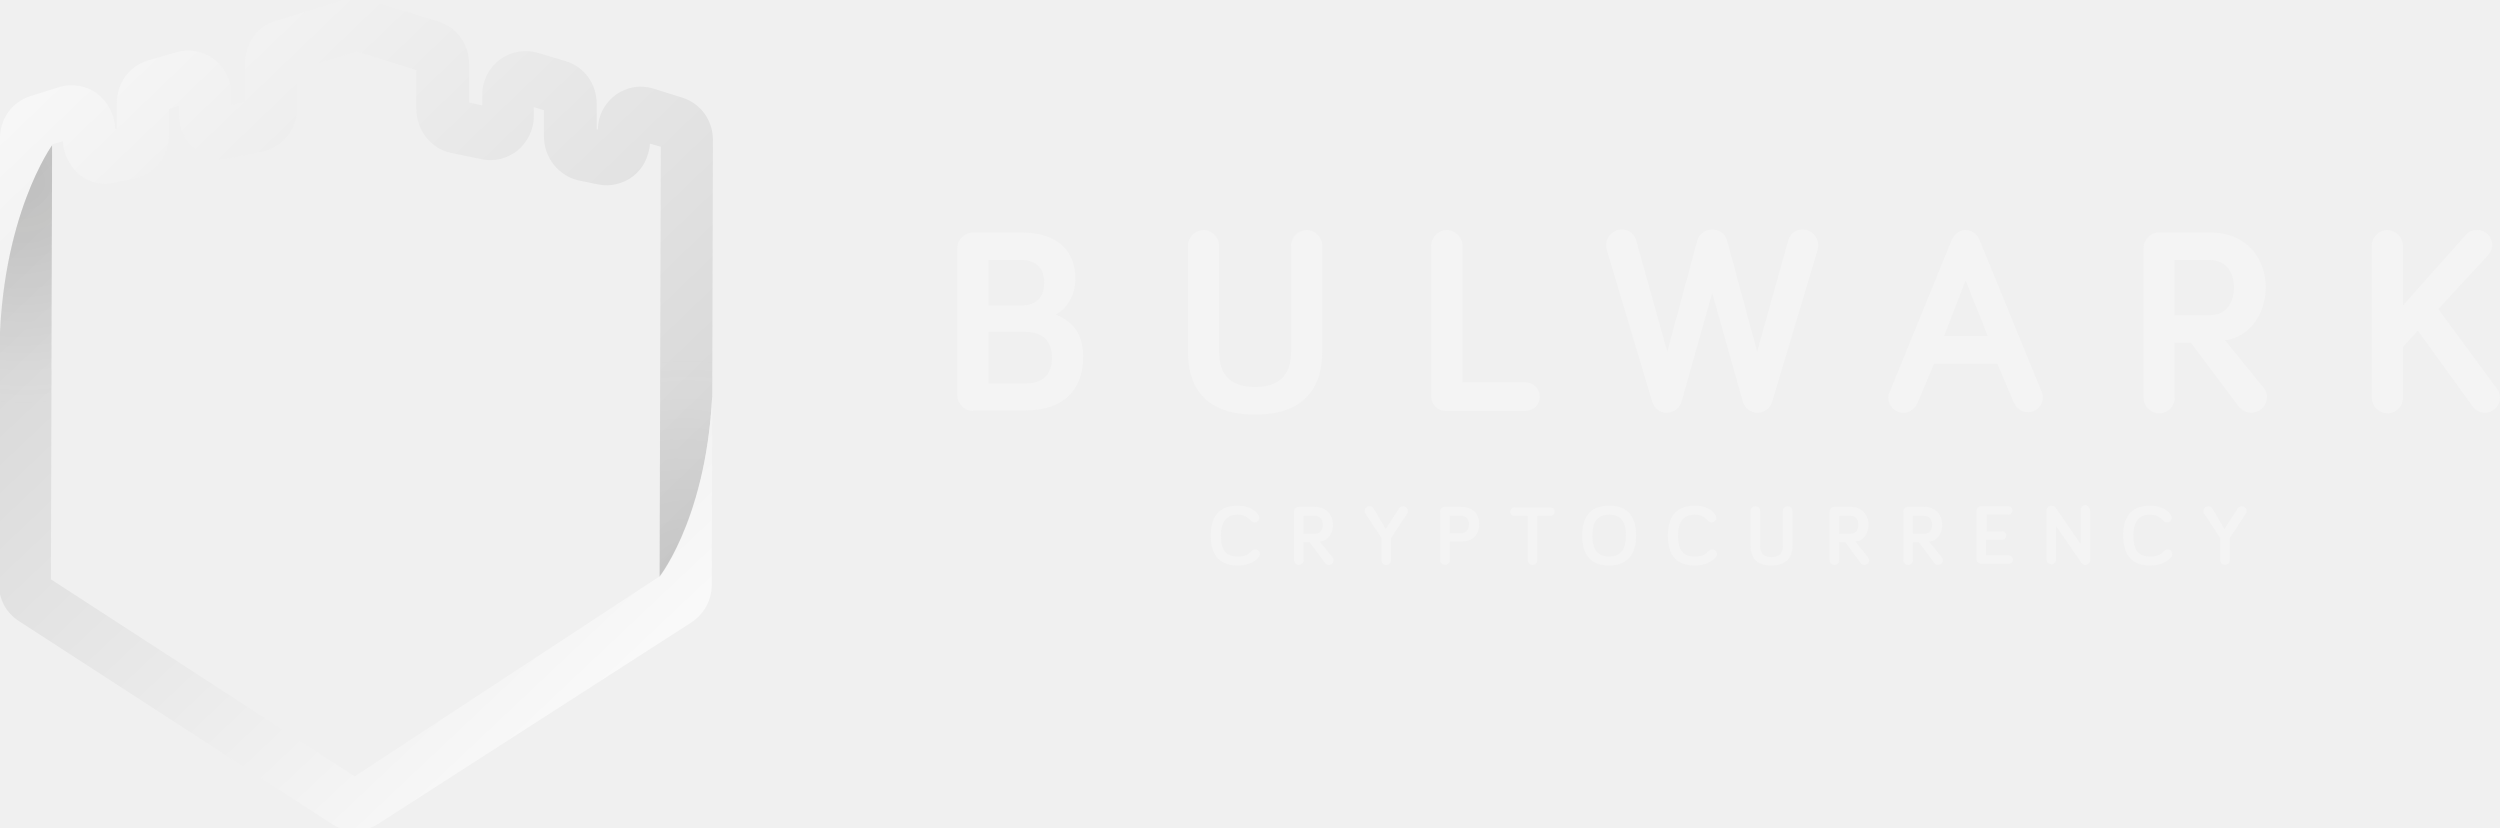
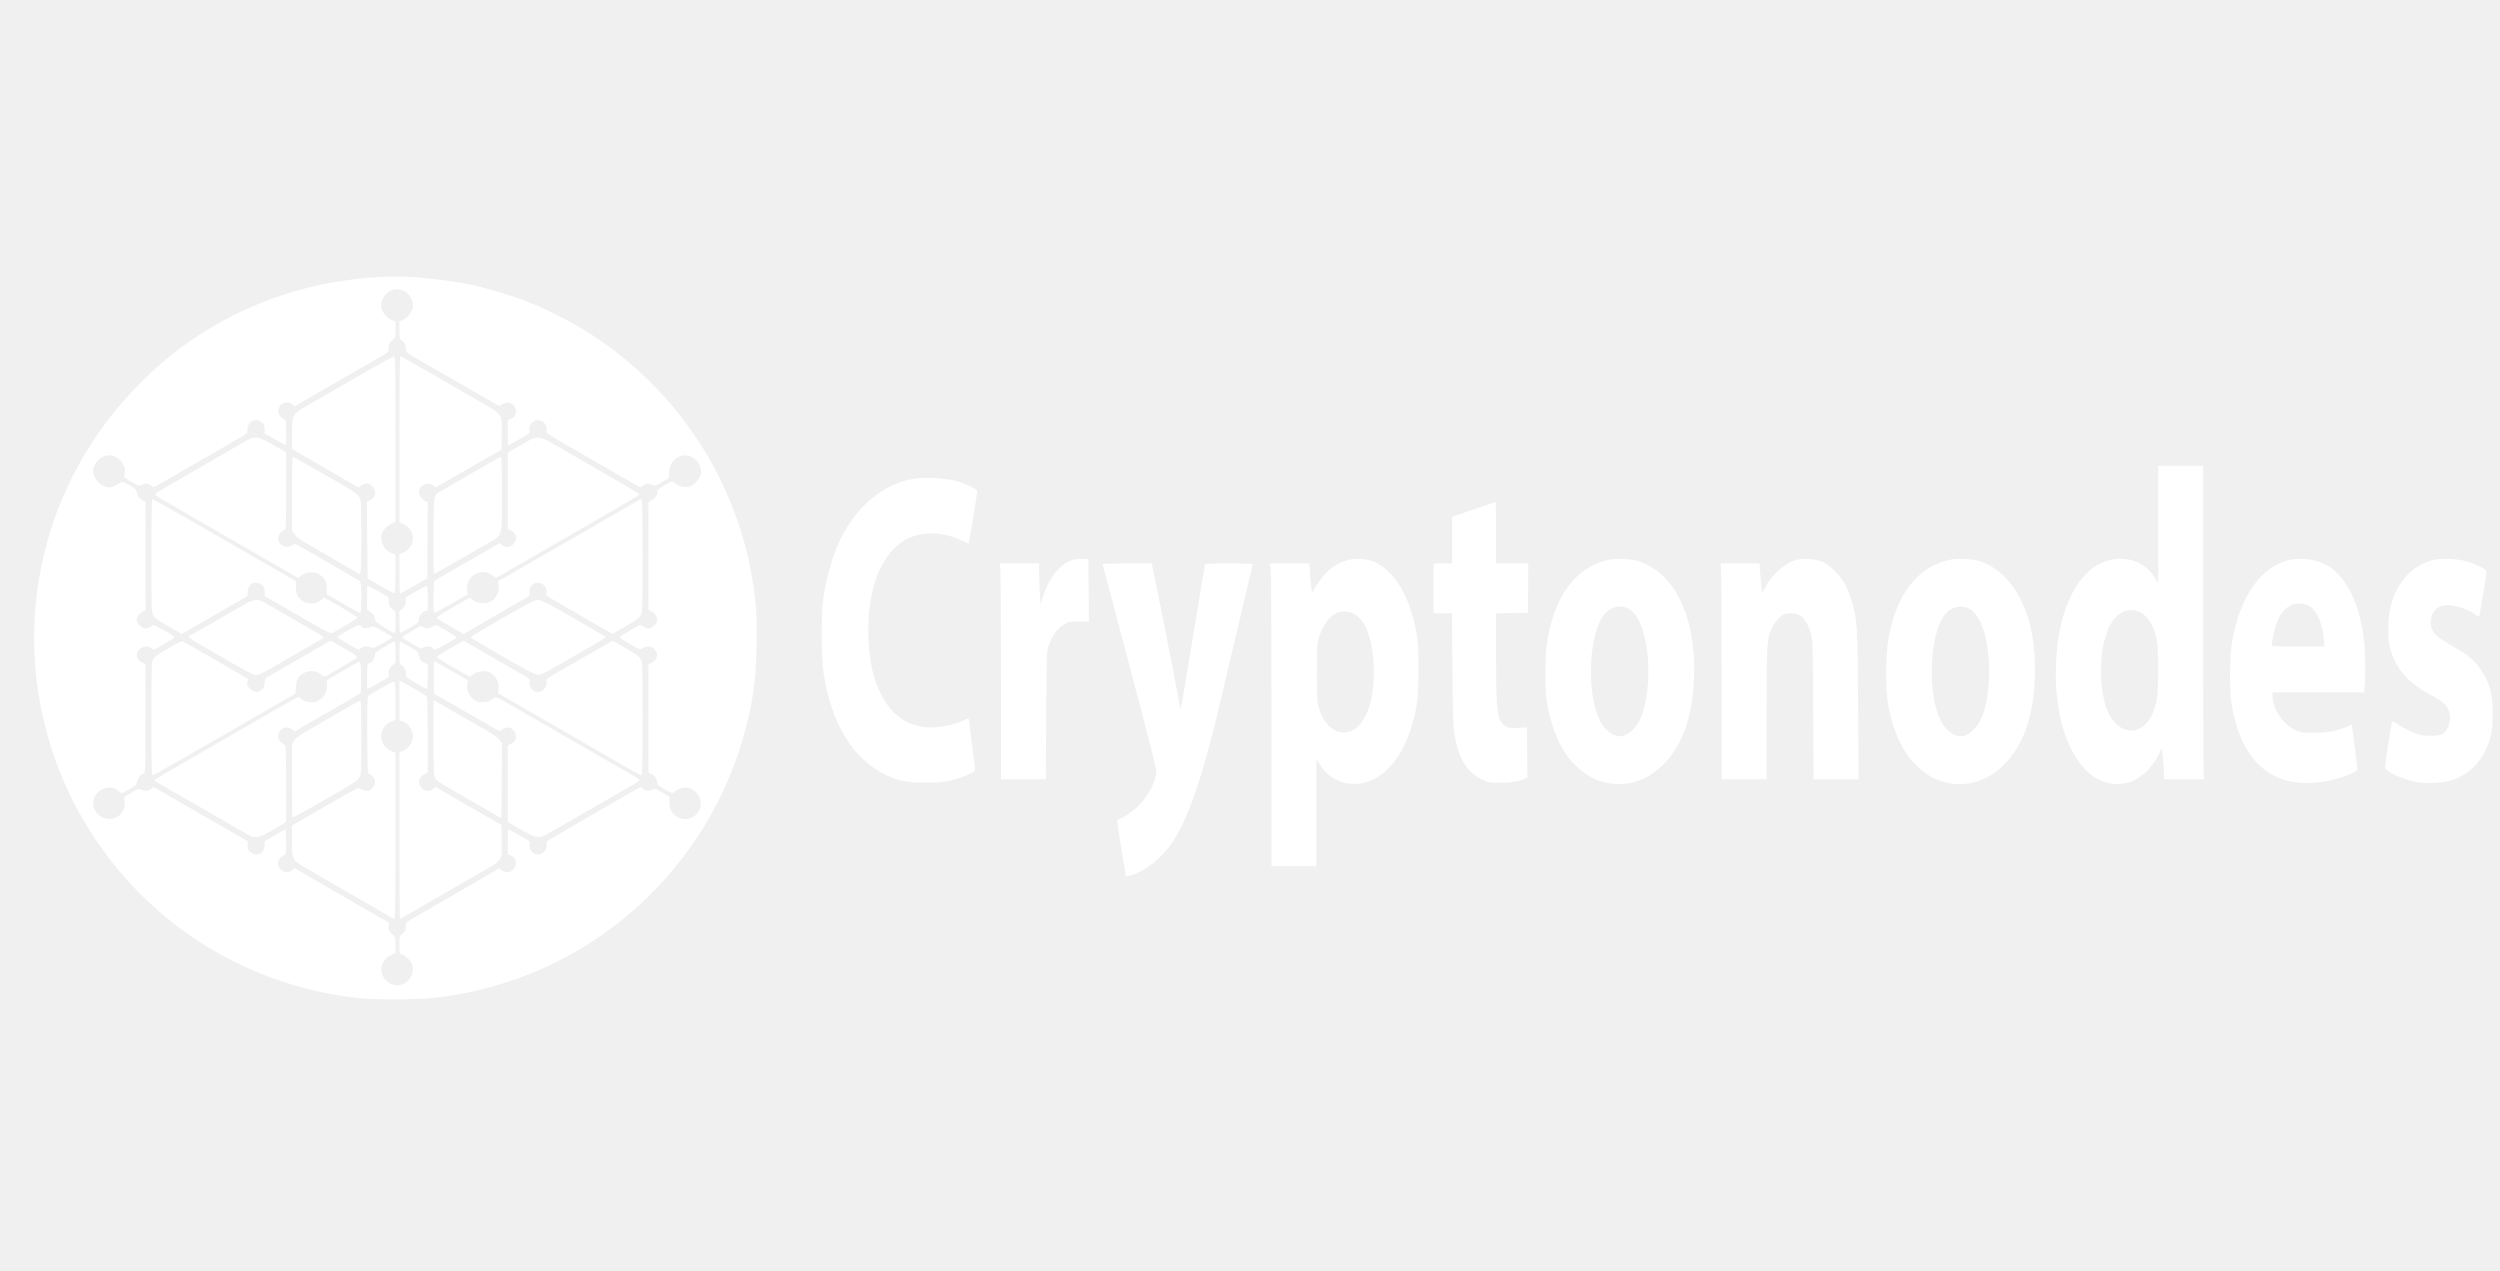
- <svg xmlns="http://www.w3.org/2000/svg" xmlns:xlink="http://www.w3.org/1999/xlink" viewBox="0 0 417.3 138.2" enable-background="new 0 0 417.3 138.2">
-   <style type="text/css">.st0{fill:#F4F4F4;} .st1{clip-path:url(#SVGID_2_);} .st2{fill:url(#SVGID_3_);} .st3{fill:url(#SVGID_4_);} .st4{filter:url(#Adobe_OpacityMaskFilter);} .st5{fill:url(#SVGID_6_);} .st6{opacity:0.19;mask:url(#SVGID_5_);fill:url(#SVGID_7_);} .st7{filter:url(#Adobe_OpacityMaskFilter_1_);} .st8{fill:url(#SVGID_9_);} .st9{opacity:0.19;mask:url(#SVGID_8_);fill:url(#SVGID_10_);}</style>
-   <g id="Layer_1_1_">
-     <path class="st0" d="M162.4 68.6c-1.4 0-2.6-1.2-2.6-2.6v-24.6c0-1.4 1.2-2.6 2.6-2.6h8c6.7 0 9.1 3.6 9.1 7.7 0 2.9-1.5 5.1-3.3 6 3.3 1.3 4.6 3.7 4.6 7.1 0 5.4-3.2 8.9-9.6 8.9h-8.8zm2.6-17.6h5.4c2.8 0 3.9-1.6 3.9-3.8 0-2.3-1.2-3.8-3.9-3.8h-5.4v7.6zm0 13h6.2c3.1 0 4.4-1.7 4.4-4.3 0-2.7-1.5-4.3-4.4-4.3h-6.2v8.6zm33.3-5.2v-17.8c0-1.4 1.2-2.6 2.6-2.6 1.4 0 2.6 1.2 2.6 2.6v17.8c0 2.7 1 5.8 6 5.8s6-3.1 6-5.8v-17.8c0-1.4 1.2-2.6 2.6-2.6 1.4 0 2.6 1.2 2.6 2.6v17.8c0 5-2.2 10.4-11.2 10.4s-11.2-5.3-11.2-10.4zm56.2 5c1.5 0 2.5 1.1 2.5 2.4 0 1.4-1 2.4-2.5 2.4h-13.1c-1.5 0-2.5-1.1-2.5-2.5v-25.1c0-1.4 1.2-2.6 2.6-2.6 1.4 0 2.6 1.2 2.6 2.6v22.8h10.4zm31.3-14.9l-5.1 18.1c-.3 1.1-1.3 1.9-2.5 1.9s-2.1-.8-2.4-1.8l-7.6-25.4c-.1-.3-.1-.5-.1-.8 0-1.4 1.2-2.6 2.6-2.6s2.2 1 2.4 1.8l5.2 18.6 5-18.5c.3-1.2 1.4-1.9 2.5-1.9s2.2.7 2.5 1.9l5 18.5 5.2-18.6c.2-.8 1-1.8 2.4-1.8s2.6 1.2 2.6 2.6c0 .3 0 .5-.1.8l-7.6 25.4c-.3 1-1.3 1.8-2.4 1.8-1.2 0-2.2-.8-2.5-1.9l-5.1-18.1zm37 11.9l-2.7 6.4c-.4.9-1.2 1.7-2.4 1.7-1.4 0-2.5-1.2-2.5-2.5 0-.3 0-.6.2-.9l10.4-25.5c.3-.6 1-1.6 2.3-1.6s2.1 1 2.3 1.6l10.4 25.4c.1.3.2.7.2.9 0 1.4-1.2 2.5-2.5 2.5-1.2 0-2-.8-2.4-1.7l-2.7-6.4h-10.6zm5.3-14l-3.6 9.3h7.3l-3.7-9.3zm34.9 10.4v9.2c0 1.4-1.1 2.6-2.6 2.6-1.4 0-2.6-1.2-2.6-2.6v-25c0-1.4 1.2-2.6 2.6-2.6h8.5c6 0 9.3 4.2 9.3 9.2 0 4.2-2.6 8.3-6.8 8.8l6.5 8c.4.5.5 1.1.5 1.5 0 1.4-1.2 2.6-2.6 2.6-.8 0-1.5-.4-2-.9l-8.1-10.8h-2.7zm0-13.8v9.2h6c2.7 0 3.9-2.3 3.9-4.6 0-2.4-1.2-4.6-4.1-4.6h-5.8zm38 7.7l10.6-11.9c.5-.6 1.2-.8 1.9-.8 1.4 0 2.5 1.1 2.5 2.5 0 .7-.3 1.2-.7 1.7l-8.3 9 9.8 13.3c.3.4.5.9.5 1.5 0 1.4-1.2 2.5-2.5 2.5-1.1 0-1.7-.6-2.1-1.1l-9.1-12.6-2.5 2.7v8.5c0 1.4-1.1 2.6-2.6 2.6-1.4 0-2.6-1.2-2.6-2.6v-25.4c0-1.4 1.2-2.6 2.6-2.6 1.4 0 2.6 1.2 2.6 2.6v10.1zm-238.6 17.5c-1.4 0-2.6-1.2-2.6-2.6v-24.6c0-1.4 1.2-2.6 2.6-2.6h8c6.7 0 9.1 3.6 9.1 7.7 0 2.9-1.5 5.1-3.3 6 3.3 1.3 4.6 3.7 4.6 7.1 0 5.4-3.2 8.9-9.6 8.9h-8.8zm2.6-17.6h5.4c2.8 0 3.9-1.6 3.9-3.8 0-2.3-1.2-3.8-3.9-3.8h-5.4v7.6zm0 13h6.2c3.1 0 4.4-1.7 4.4-4.3 0-2.7-1.5-4.3-4.4-4.3h-6.2v8.6zm33.3-5.2v-17.8c0-1.4 1.2-2.6 2.6-2.6 1.4 0 2.6 1.2 2.6 2.6v17.8c0 2.7 1 5.8 6 5.8s6-3.1 6-5.8v-17.8c0-1.4 1.2-2.6 2.6-2.6 1.4 0 2.6 1.2 2.6 2.6v17.8c0 5-2.2 10.4-11.2 10.4s-11.2-5.3-11.2-10.4zm56.2 5c1.5 0 2.5 1.1 2.5 2.4 0 1.4-1 2.4-2.5 2.4h-13.1c-1.5 0-2.5-1.1-2.5-2.5v-25.1c0-1.4 1.2-2.6 2.6-2.6 1.4 0 2.6 1.2 2.6 2.6v22.8h10.4zm31.3-14.9l-5.1 18.1c-.3 1.1-1.3 1.9-2.5 1.9s-2.1-.8-2.4-1.8l-7.6-25.4c-.1-.3-.1-.5-.1-.8 0-1.4 1.2-2.6 2.6-2.6 1.4 0 2.2 1 2.4 1.8l5.2 18.6 5-18.5c.3-1.2 1.4-1.9 2.5-1.9s2.2.7 2.5 1.9l5 18.5 5.2-18.6c.2-.8 1-1.8 2.4-1.8s2.6 1.2 2.6 2.6c0 .3 0 .5-.1.8l-7.6 25.4c-.3 1-1.3 1.8-2.4 1.8-1.2 0-2.2-.8-2.5-1.9l-5.1-18.1zm37 11.9l-2.7 6.4c-.4.9-1.2 1.7-2.4 1.7-1.4 0-2.5-1.2-2.5-2.5 0-.3 0-.6.2-.9l10.4-25.5c.3-.6 1-1.6 2.3-1.6s2.1 1 2.3 1.6l10.4 25.4c.1.3.2.7.2.9 0 1.4-1.1 2.5-2.5 2.5-1.2 0-2-.8-2.4-1.7l-2.7-6.4h-10.6zm5.3-14l-3.6 9.3h7.3l-3.7-9.3zm34.9 10.4v9.2c0 1.4-1.2 2.6-2.6 2.6-1.4 0-2.6-1.2-2.6-2.6v-25c0-1.4 1.2-2.6 2.6-2.6h8.5c6 0 9.3 4.2 9.3 9.2 0 4.2-2.6 8.3-6.8 8.8l6.5 8c.4.5.5 1.1.5 1.5 0 1.4-1.2 2.6-2.6 2.6-.8 0-1.5-.4-2-.9l-8.1-10.8h-2.7zm0-13.8v9.2h6c2.7 0 3.9-2.3 3.9-4.6 0-2.4-1.2-4.6-4.1-4.6h-5.8zm38 7.7l10.6-11.9c.5-.6 1.2-.8 1.9-.8 1.4 0 2.5 1.1 2.5 2.5 0 .7-.3 1.2-.7 1.7l-8.3 9 9.8 13.3c.3.4.5.9.5 1.5 0 1.4-1.2 2.5-2.5 2.5-1.1 0-1.7-.6-2.1-1.1l-9.1-12.6-2.5 2.7v8.5c0 1.4-1.2 2.6-2.6 2.6-1.4 0-2.6-1.2-2.6-2.6v-25.4c0-1.4 1.2-2.6 2.6-2.6 1.4 0 2.6 1.2 2.6 2.6v10.1zm-198.9 38.3c0-3.4 1.6-5 4.5-5 1.7 0 2.9.7 3.4 1.5.1.2.2.3.2.5 0 .4-.3.8-.8.8-.2 0-.4-.1-.6-.3-.6-.6-1.2-1-2.2-1-1.9 0-2.8 1.2-2.8 3.5 0 2.5.9 3.5 2.8 3.5 1.1 0 1.6-.2 2.3-.9.2-.2.4-.3.6-.3.4 0 .8.3.8.8 0 .2-.1.3-.1.4-.7.9-2 1.5-3.6 1.5-2.8 0-4.5-1.5-4.5-5zm15.5 1.1v3c0 .5-.4.8-.8.8s-.8-.4-.8-.8v-8.1c0-.5.4-.8.8-.8h2.7c1.9 0 3 1.4 3 3 0 1.4-.8 2.7-2.2 2.8l2.1 2.6c.1.2.2.3.2.5 0 .5-.4.8-.8.8-.2 0-.5-.1-.6-.3l-2.6-3.5h-1zm0-4.4v3h1.9c.9 0 1.3-.7 1.3-1.5s-.4-1.5-1.3-1.5h-1.9zm13.7 2.2l2.2-3.4c.1-.2.4-.4.7-.4.5 0 .8.4.8.8 0 .2 0 .3-.1.4l-2.7 4.1v3.7c0 .5-.4.8-.8.8-.5 0-.8-.4-.8-.8v-3.7l-2.7-4.1c-.1-.1-.1-.3-.1-.4 0-.5.4-.8.8-.8.3 0 .5.1.7.4l2 3.4zm10.7 2.2v3c0 .5-.4.8-.8.8-.5 0-.8-.4-.8-.8v-8.1c0-.5.4-.8.8-.8h2.7c1.7 0 3 .9 3 2.9s-1.3 2.9-3 2.9h-1.9zm0-4.4v2.9h1.8c.9 0 1.4-.5 1.4-1.5 0-.9-.5-1.4-1.4-1.4h-1.8zm14.6 0v7.4c0 .5-.4.8-.8.8s-.8-.4-.8-.8v-7.4h-2.2c-.4 0-.7-.3-.7-.7 0-.4.3-.7.7-.7h6c.4 0 .7.3.7.7 0 .4-.3.7-.7.7h-2.2zm7.5 3.3c0-3.4 1.6-5 4.5-5s4.5 1.6 4.5 5c0 3.3-1.6 5-4.5 5s-4.5-1.6-4.5-5zm1.7 0c0 2.4.9 3.5 2.8 3.5s2.8-1.2 2.8-3.5c0-2.4-.9-3.5-2.8-3.5s-2.8 1.2-2.8 3.5zm12.6 0c0-3.4 1.6-5 4.5-5 1.7 0 2.9.7 3.4 1.5.1.2.2.3.2.5 0 .4-.3.8-.8.8-.2 0-.4-.1-.6-.3-.6-.6-1.2-1-2.2-1-1.9 0-2.8 1.2-2.8 3.5 0 2.5.9 3.5 2.8 3.5 1.1 0 1.6-.2 2.3-.9.2-.2.4-.3.6-.3.4 0 .8.3.8.8 0 .2-.1.3-.1.4-.7.9-2 1.5-3.6 1.5-2.9 0-4.5-1.5-4.5-5zm13.8 1.7v-5.8c0-.5.4-.8.8-.8.5 0 .8.4.8.8v5.8c0 .9.3 1.9 1.9 1.9 1.6 0 1.9-1 1.9-1.9v-5.8c0-.5.4-.8.8-.8.5 0 .8.4.8.8v5.8c0 1.6-.7 3.3-3.6 3.3-2.7 0-3.4-1.7-3.4-3.3zm14.8-.6v3c0 .5-.4.8-.8.8-.5 0-.8-.4-.8-.8v-8.1c0-.5.4-.8.8-.8h2.7c1.9 0 3 1.4 3 3 0 1.4-.8 2.7-2.2 2.8l2.1 2.6c.1.2.2.3.2.5 0 .5-.4.8-.8.8-.2 0-.5-.1-.6-.3l-2.6-3.5h-1zm0-4.4v3h1.9c.9 0 1.3-.7 1.3-1.5s-.4-1.5-1.3-1.5h-1.9zm12.3 4.4v3c0 .5-.4.8-.8.8-.5 0-.8-.4-.8-.8v-8.1c0-.5.4-.8.8-.8h2.7c1.9 0 3 1.4 3 3 0 1.4-.8 2.7-2.2 2.8l2.1 2.6c.1.2.2.3.2.5 0 .5-.4.8-.8.8-.2 0-.5-.1-.6-.3l-2.6-3.5h-1zm0-4.4v3h1.9c.9 0 1.3-.7 1.3-1.5s-.4-1.5-1.3-1.5h-1.9zm12.2 2.6h2.7c.4 0 .7.3.7.7s-.3.7-.7.7h-2.7v2.6h3.8c.4 0 .7.3.7.7 0 .4-.3.7-.7.7h-4.6c-.5 0-.8-.4-.8-.8v-8c0-.5.4-.8.8-.8h4.5c.4 0 .7.3.7.7 0 .4-.3.7-.7.7h-3.6v2.8zm17.4-3.4v8.2c0 .4-.4.8-.8.8-.3 0-.5-.1-.7-.4l-4.2-6.1v5.6c0 .4-.4.8-.8.8s-.8-.4-.8-.8v-8.2c0-.4.4-.8.8-.8.3 0 .5.1.7.3l4.2 6.1v-5.7c0-.4.4-.8.8-.8s.8.6.8 1zm5.5 4.1c0-3.4 1.6-5 4.5-5 1.7 0 2.9.7 3.4 1.5.1.2.2.3.2.5 0 .4-.3.8-.8.8-.2 0-.4-.1-.6-.3-.6-.6-1.2-1-2.2-1-1.9 0-2.8 1.2-2.8 3.5 0 2.5.9 3.5 2.8 3.5 1.1 0 1.6-.2 2.3-.9.2-.2.4-.3.6-.3.4 0 .8.3.8.8 0 .2-.1.3-.1.4-.7.9-2 1.5-3.6 1.5-2.8 0-4.5-1.5-4.5-5zm16.9-1.1l2.2-3.4c.1-.2.4-.4.7-.4.5 0 .8.4.8.8 0 .2 0 .3-.1.4l-2.7 4.1v3.7c0 .5-.4.8-.8.8-.5 0-.8-.4-.8-.8v-3.7l-2.7-4.1c-.1-.1-.1-.3-.1-.4 0-.5.4-.8.8-.8.3 0 .5.1.7.4l2 3.4z" />
-     <defs>
-       <path id="SVGID_1_" d="M113.9 16.3l-4.8-1.5c-2.2-.7-4.4-.3-6.3 1-1.8 1.3-3 3.5-3 5.8h-.2v-4.3c0-3.3-2.1-6.2-5.2-7.1l-4.7-1.4c-2.1-.6-4.4-.2-6.2 1.1-1.9 1.4-3 3.6-3 5.9v1.8l-2.2-.5v-6.4c0-3.3-2-6.1-5.1-7.1l-11.6-3.6c-1.4-.4-2.8-.4-4.2 0l-11.5 3.5c-3.1.9-5.1 3.8-5.1 7.1v6.4l-2.2.5v-1.8c0-2.3-1.1-4.5-3-5.9-1.8-1.3-4.1-1.7-6.2-1.1l-4.8 1.4c-3.1.9-5.2 3.8-5.2 7.1v4.3h-.2c0-2.3-1.2-4.5-3-5.9-1.8-1.3-4.1-1.7-6.3-1.1l-4.8 1.5c-3.1 1-5.2 3.8-5.2 7.1l-.1 36.2-.1 38.1c0 2.6 1.2 4.9 3.4 6.3l52.3 33.9c1.2.8 2.5 1.1 3.8 1.1 1.3 0 2.7-.4 3.8-1.1l52.4-33.7c2.1-1.4 3.4-3.7 3.4-6.2l.1-35.8.1-38.5c0-3.3-2-6.1-5.1-7.1zm-54.7 113.3l-50.7-32.9.2-72.6 1.7-.5c.1 2.1 1.1 4.1 2.7 5.5 1.7 1.4 3.8 1.9 5.9 1.4l3.4-.7c3.3-.7 5.8-3.7 5.8-7.2v-4.4l1.6-.5v1.6c0 2.3 1 4.3 2.8 5.7 1.7 1.3 3.8 1.9 5.9 1.4l5.3-1.1c3.3-.7 5.8-3.7 5.8-7.2v-6.5l9.9-3 9.9 3.1v6.5c0 3.5 2.4 6.6 5.7 7.3l5.3 1.1c2.1.4 4.2-.1 5.9-1.4 1.7-1.4 2.8-3.5 2.8-5.7v-1.6l1.6.5v4.4c0 3.5 2.4 6.5 5.7 7.3l3.4.7c2.1.4 4.2-.1 5.9-1.4 1.7-1.3 2.6-3.3 2.8-5.4l1.7.5-.2 71.7-50.8 33.4z" />
-     </defs>
-     <clipPath id="SVGID_2_">
-       <use xlink:href="#SVGID_1_" overflow="visible" />
-     </clipPath>
-     <g class="st1">
-       <linearGradient id="SVGID_3_" gradientUnits="userSpaceOnUse" x1="18.421" y1="-46.108" x2="119.299" y2="58.597" gradientTransform="matrix(1 .002 -.002 1 -1.904 41.212)">
-         <stop offset="0" stop-color="#F9F9F9" />
-         <stop offset="1" stop-color="#D3D3D3" />
-       </linearGradient>
-       <path class="st2" d="M113.9 16.3l-4.8-1.5c-2.2-.7-4.4-.3-6.3 1-1.8 1.3-3 3.5-3 5.8h-.2v-4.3c0-3.3-2.1-6.2-5.2-7.1l-4.7-1.4c-2.1-.6-4.4-.2-6.2 1.1-1.9 1.4-3 3.6-3 5.9v1.8l-2.2-.5v-6.4c0-3.3-2-6.1-5.1-7.1l-11.6-3.6c-1.4-.4-2.8-.4-4.2 0l-11.4 3.5c-3.1.9-5.1 3.8-5.1 7.1v6.4l-2.2.5v-1.8c0-2.3-1.1-4.5-3-5.9-1.8-1.3-4.1-1.7-6.2-1.1l-4.8 1.4c-3.1.9-5.2 3.8-5.2 7.1v4.3h-.2c0-2.3-1.2-4.5-3-5.9-1.8-1.3-4.1-1.7-6.3-1.1l-4.8 1.5c-3.2 1-5.2 3.8-5.2 7.1l-.1 36.2c.1-23.2 8.9-35.2 8.9-35.2l1.7-.5c.1 2.1 1.1 4.1 2.7 5.5 1.7 1.4 3.8 1.9 5.9 1.4l3.4-.7c3.3-.7 5.8-3.7 5.8-7.2v-4.4l1.6-.5v1.6c0 2.3 1 4.3 2.8 5.7 1.7 1.3 3.8 1.9 5.9 1.4l5.3-1.1c3.3-.7 5.8-3.7 5.8-7.2v-6.5l9.9-3 9.9 3.1v6.5c0 3.5 2.4 6.6 5.7 7.3l5.3 1.1c2.1.4 4.2-.1 5.9-1.4 1.7-1.4 2.8-3.5 2.8-5.7v-1.6l1.6.5v4.4c0 3.5 2.4 6.5 5.7 7.3l3.4.7c2.1.4 4.2-.1 5.9-1.4 1.7-1.3 2.6-3.3 2.8-5.4l1.7.5-.2 72.6s8.8-11.8 8.9-35.1l.1-38.5c0-3.4-2.1-6.2-5.2-7.2zm-5.3 5.6z" />
-       <linearGradient id="SVGID_4_" gradientUnits="userSpaceOnUse" x1="98.088" y1="78.517" x2="9.467" y2="-15.014" gradientTransform="matrix(1 .002 -.002 1 -1.904 41.212)">
-         <stop offset="0" stop-color="#F9F9F9" />
-         <stop offset="1" stop-color="#D3D3D3" />
-       </linearGradient>
-       <path class="st3" d="M59.2 129.6l-50.6-32.9.2-72.6s-8.8 12-8.9 35.2l-.1 38.1c0 2.6 1.2 4.9 3.4 6.3l52.3 33.9c1.2.8 2.5 1.1 3.8 1.1 1.3 0 2.7-.4 3.8-1.1l52.4-33.7c2.1-1.4 3.4-3.7 3.4-6.2l.1-35.8c-.1 23.2-8.9 34.3-8.9 34.3l-50.9 33.4z" />
-       <defs>
-         <filter id="Adobe_OpacityMaskFilter" filterUnits="userSpaceOnUse" x="-33.5" y="-7" width="74.9" height="74.9">
-           <feColorMatrix values="1 0 0 0 0 0 1 0 0 0 0 0 1 0 0 0 0 0 1 0" />
-         </filter>
-       </defs>
-       <mask maskUnits="userSpaceOnUse" x="-33.5" y="-7" width="74.9" height="74.9" id="SVGID_5_">
-         <g class="st4">
-           <linearGradient id="SVGID_6_" gradientUnits="userSpaceOnUse" x1="-18.254" y1="-39.801" x2="148.886" y2="127.339" gradientTransform="matrix(1 .002 -.002 1 -1.904 41.212)">
-             <stop offset="0" stop-color="#00C6FF" />
-             <stop offset="1" stop-color="#0072FF" />
-           </linearGradient>
-           <path class="st5" d="M59.2 129.6l-50.6-32.9.2-72.6s-8.8 12-8.9 35.2l-.1 38.1c0 2.6 1.2 4.9 3.4 6.3l52.3 33.9c1.2.8 2.5 1.1 3.8 1.1 1.3 0 2.7-.4 3.8-1.1l52.4-33.7c2.1-1.4 3.4-3.7 3.4-6.2l.1-35.8c-.1 23.2-8.9 34.3-8.9 34.3l-50.9 33.4z" />
-         </g>
-       </mask>
-       <radialGradient id="SVGID_7_" cx="5.816" cy="-10.789" r="37.438" gradientTransform="matrix(1 .002 -.002 1 -1.904 41.212)" gradientUnits="userSpaceOnUse">
-         <stop offset="0" stop-color="#1D1D1B" />
-         <stop offset=".381" stop-color="#1F1F1D" stop-opacity=".619" />
-         <stop offset=".518" stop-color="#262624" stop-opacity=".482" />
-         <stop offset=".616" stop-color="#31312F" stop-opacity=".384" />
-         <stop offset=".696" stop-color="#424240" stop-opacity=".304" />
-         <stop offset=".763" stop-color="#585856" stop-opacity=".237" />
-         <stop offset=".823" stop-color="#737372" stop-opacity=".177" />
-         <stop offset=".878" stop-color="#939392" stop-opacity=".122" />
-         <stop offset=".928" stop-color="#B8B8B8" stop-opacity=".072" />
-         <stop offset=".972" stop-color="#E1E1E1" stop-opacity=".028" />
-         <stop offset="1" stop-color="#fff" stop-opacity="0" />
-       </radialGradient>
-       <circle class="st6" cx="3.9" cy="30.4" r="37.4" />
-       <defs>
-         <filter id="Adobe_OpacityMaskFilter_1_" filterUnits="userSpaceOnUse" x="77.4" y="59.5" width="74.9" height="74.9">
-           <feColorMatrix values="1 0 0 0 0 0 1 0 0 0 0 0 1 0 0 0 0 0 1 0" />
-         </filter>
-       </defs>
-       <mask maskUnits="userSpaceOnUse" x="77.4" y="59.5" width="74.9" height="74.9" id="SVGID_8_">
-         <g class="st7">
-           <linearGradient id="SVGID_9_" gradientUnits="userSpaceOnUse" x1="2.521" y1="-60.418" x2="168.979" y2="106.04" gradientTransform="matrix(1 .002 -.002 1 -1.904 41.212)">
-             <stop offset="0" stop-color="#00C6FF" />
-             <stop offset="1" stop-color="#0072FF" />
-           </linearGradient>
-           <path class="st8" d="M113.9 16.3l-4.8-1.5c-2.2-.7-4.4-.3-6.3 1-1.8 1.3-3 3.5-3 5.8h-.2v-4.3c0-3.3-2.1-6.2-5.2-7.1l-4.7-1.4c-2.1-.6-4.4-.2-6.2 1.1-1.9 1.4-3 3.6-3 5.9v1.8l-2.2-.5v-6.4c0-3.3-2-6.1-5.1-7.1l-11.6-3.6c-1.4-.4-2.8-.4-4.2 0l-11.4 3.5c-3.1.9-5.1 3.8-5.1 7.1v6.4l-2.2.5v-1.8c0-2.3-1.1-4.5-3-5.9-1.8-1.3-4.1-1.7-6.2-1.1l-4.8 1.4c-3.1.9-5.2 3.8-5.2 7.1v4.3h-.2c0-2.3-1.2-4.5-3-5.9-1.8-1.3-4.1-1.7-6.3-1.1l-4.8 1.5c-3.2 1-5.2 3.8-5.2 7.1l-.1 36.2c.1-23.2 8.9-35.2 8.9-35.2l1.7-.5c.1 2.1 1.1 4.1 2.7 5.5 1.7 1.4 3.8 1.9 5.9 1.4l3.4-.7c3.3-.7 5.8-3.7 5.8-7.2v-4.4l1.6-.5v1.6c0 2.3 1 4.3 2.8 5.7 1.7 1.3 3.8 1.9 5.9 1.4l5.3-1.1c3.3-.7 5.8-3.7 5.8-7.2v-6.5l9.9-3 9.9 3.1v6.5c0 3.5 2.4 6.6 5.7 7.3l5.3 1.1c2.1.4 4.2-.1 5.9-1.4 1.7-1.4 2.8-3.5 2.8-5.7v-1.6l1.6.5v4.4c0 3.5 2.4 6.5 5.7 7.3l3.4.7c2.1.4 4.2-.1 5.9-1.4 1.7-1.3 2.6-3.3 2.8-5.4l1.7.5-.2 71.8s8.8-11.1 8.9-34.3l.1-38.5c0-3.4-2.1-6.2-5.2-7.2zm-5.3 5.6z" />
-         </g>
-       </mask>
-       <radialGradient id="SVGID_10_" cx="116.842" cy="55.446" r="37.438" gradientTransform="matrix(1 .002 -.002 1 -1.904 41.212)" gradientUnits="userSpaceOnUse">
-         <stop offset="0" stop-color="#1D1D1B" />
-         <stop offset=".381" stop-color="#1F1F1D" stop-opacity=".619" />
-         <stop offset=".518" stop-color="#262624" stop-opacity=".482" />
-         <stop offset=".616" stop-color="#31312F" stop-opacity=".384" />
-         <stop offset=".696" stop-color="#424240" stop-opacity=".304" />
-         <stop offset=".763" stop-color="#585856" stop-opacity=".237" />
-         <stop offset=".823" stop-color="#737372" stop-opacity=".177" />
-         <stop offset=".878" stop-color="#939392" stop-opacity=".122" />
-         <stop offset=".928" stop-color="#B8B8B8" stop-opacity=".072" />
-         <stop offset=".972" stop-color="#E1E1E1" stop-opacity=".028" />
-         <stop offset="1" stop-color="#fff" stop-opacity="0" />
-       </radialGradient>
-       <circle class="st9" cx="114.8" cy="96.9" r="37.4" />
-     </g>
+ <svg xmlns="http://www.w3.org/2000/svg" version="1.0" width="2560pt" height="1301pt" viewBox="0 0 2560 1301" preserveAspectRatio="xMidYMid meet">
+   <g transform="translate(0,1301) scale(0.1,-0.1)" fill="#FFFFFF" stroke="none">
+     <path d="M3755 10164 c-606 -53 -1173 -242 -1675 -558 -232 -146 -429 -304 -641 -516 -995 -991 -1342 -2441 -902 -3775 106 -321 236 -589 429 -881 551 -837 1416 -1412 2404 -1599 251 -47 387 -59 685 -58 294 0 461 15 703 63 1445 284 2581 1391 2907 2829 56 245 76 427 82 717 4 170 1 320 -6 405 -103 1181 -768 2243 -1787 2857 -146 88 -477 252 -508 252 -6 0 -16 4 -21 9 -26 22 -345 124 -535 170 -232 56 -633 102 -863 100 -62 -1 -184 -8 -272 -15z m381 -133 c64 -29 103 -106 90 -176 -8 -43 -59 -103 -103 -122 l-33 -13 0 -90 c0 -79 2 -91 20 -100 28 -15 51 -64 45 -97 -6 -27 0 -31 221 -158 125 -71 342 -196 482 -277 l255 -147 27 19 c52 37 119 17 139 -42 15 -42 -7 -91 -48 -107 l-31 -13 0 -129 c0 -71 2 -129 5 -129 8 0 198 110 210 121 5 5 8 25 6 44 -2 28 4 41 29 66 27 27 36 31 68 26 51 -9 84 -48 80 -96 -3 -41 -23 -28 367 -252 99 -56 272 -156 384 -221 112 -65 205 -118 208 -118 3 0 16 9 30 20 31 24 54 25 93 5 28 -14 31 -13 102 29 72 43 73 44 71 81 -4 62 14 110 56 148 21 19 54 37 74 41 110 21 213 -81 193 -189 -9 -46 -66 -110 -112 -125 -46 -15 -108 -4 -143 26 -16 13 -33 24 -39 24 -6 0 -42 -18 -81 -41 -60 -35 -71 -45 -71 -68 0 -34 -23 -67 -61 -86 l-29 -16 0 -553 0 -554 30 -12 c30 -13 60 -54 60 -84 0 -31 -24 -66 -57 -81 -32 -16 -36 -15 -78 5 l-44 21 -101 -58 c-55 -32 -101 -62 -102 -68 -1 -5 45 -37 102 -69 103 -59 103 -59 132 -43 47 27 92 22 122 -14 14 -17 26 -39 26 -50 0 -34 -28 -76 -60 -89 l-30 -12 0 -554 0 -553 29 -16 c38 -19 61 -52 61 -86 0 -22 11 -33 69 -68 72 -42 95 -49 107 -30 15 25 95 51 136 44 60 -11 124 -76 133 -137 19 -128 -113 -225 -229 -169 -62 31 -90 78 -91 154 l0 59 -74 43 c-68 40 -75 42 -100 29 -37 -19 -64 -17 -95 7 l-26 21 -43 -24 c-99 -56 -788 -454 -852 -493 -68 -40 -70 -42 -67 -78 5 -48 -40 -97 -88 -97 -48 0 -93 49 -88 97 l3 37 -109 63 c-60 35 -110 63 -112 63 -2 0 -4 -58 -4 -129 l0 -129 31 -13 c45 -18 64 -67 45 -113 -24 -57 -90 -75 -138 -37 l-25 20 -64 -38 c-35 -21 -228 -133 -429 -248 -201 -116 -387 -224 -415 -240 -48 -28 -50 -32 -51 -73 0 -36 -6 -48 -32 -70 -32 -26 -32 -27 -32 -117 0 -88 1 -91 25 -97 39 -10 94 -64 106 -106 30 -100 -50 -210 -152 -210 -111 0 -195 118 -154 216 21 52 42 73 93 96 l42 19 0 81 c0 80 0 82 -35 114 -30 27 -35 38 -35 75 l0 44 -88 49 c-108 62 -481 277 -706 407 l-168 99 -26 -20 c-90 -72 -200 60 -111 134 17 14 35 26 40 26 5 0 9 58 9 131 0 72 -4 129 -8 127 -4 -1 -54 -30 -110 -62 l-102 -60 0 -42 c0 -83 -85 -123 -147 -70 -23 20 -28 32 -27 68 l1 44 -146 84 c-200 114 -412 237 -626 361 -98 57 -183 105 -187 107 -4 2 -20 -6 -34 -17 -31 -24 -58 -26 -95 -7 -25 13 -32 11 -102 -31 l-76 -44 6 -48 c18 -157 -173 -240 -280 -122 -82 91 -39 228 83 261 48 13 108 0 135 -30 25 -28 37 -26 114 20 62 36 69 43 75 79 6 40 43 81 72 81 12 0 14 93 14 560 l0 559 -34 16 c-60 29 -73 90 -27 136 33 33 84 39 117 14 10 -8 24 -15 31 -15 16 0 206 113 209 125 2 6 -44 36 -102 68 l-105 58 -43 -21 c-33 -16 -49 -18 -68 -11 -33 12 -68 57 -68 86 0 28 35 74 66 85 l24 10 0 553 0 554 -37 24 c-29 19 -40 34 -48 67 -10 39 -17 47 -80 84 -61 35 -72 38 -90 27 -44 -29 -90 -49 -111 -49 -68 0 -134 48 -160 117 -23 58 -7 114 47 165 77 73 190 56 245 -39 23 -37 26 -52 21 -94 l-6 -49 76 -45 c72 -42 77 -43 104 -30 38 20 62 19 92 -5 14 -11 28 -20 30 -20 3 0 77 41 164 92 159 92 310 179 631 364 165 95 172 100 166 126 -7 35 20 86 52 98 40 16 60 12 93 -16 26 -21 31 -33 31 -69 l0 -42 106 -62 c58 -33 108 -61 110 -61 2 0 4 59 4 130 0 73 -4 130 -9 130 -5 0 -23 12 -40 26 -88 73 22 204 112 134 l26 -20 83 49 c69 40 531 307 805 464 73 42 73 42 73 86 0 37 5 48 35 75 34 32 35 34 35 113 l0 81 -39 15 c-47 19 -97 77 -106 123 -9 49 10 105 47 141 58 56 114 66 184 34z" />
+     <path d="M3705 9179 c-170 -99 -390 -226 -489 -282 -233 -133 -226 -123 -226 -331 l0 -154 178 -103 c97 -56 250 -145 339 -196 l161 -94 34 21 c45 27 74 25 109 -9 39 -39 40 -92 3 -126 -15 -14 -33 -25 -40 -25 -7 0 -14 -4 -16 -10 -1 -5 -1 -184 2 -397 l5 -387 134 -78 c73 -43 137 -75 142 -72 5 3 9 92 9 199 l0 194 -42 19 c-51 23 -72 44 -93 96 -32 75 3 155 85 200 l50 27 0 845 c0 797 -1 844 -17 843 -10 0 -157 -81 -328 -180z" />
+     <path d="M4090 8512 l0 -848 45 -22 c73 -35 109 -116 86 -192 -12 -42 -67 -96 -106 -106 l-25 -6 0 -204 c0 -112 2 -204 5 -204 2 0 66 36 142 79 l138 80 3 391 2 390 -24 9 c-13 5 -33 22 -45 37 -36 46 -24 101 29 129 39 20 62 19 94 -6 l26 -21 158 91 c86 49 238 136 337 193 l180 104 3 159 c3 211 14 196 -244 344 -308 178 -486 280 -640 369 -77 45 -146 82 -152 82 -9 0 -12 -212 -12 -848z" />
+     <path d="M2480 8473 c-52 -30 -270 -156 -485 -280 -214 -124 -396 -230 -403 -237 -11 -11 7 -25 105 -81 65 -38 138 -80 163 -95 25 -15 126 -74 225 -130 253 -145 479 -275 555 -320 36 -21 143 -83 239 -138 l174 -101 34 27 c50 38 135 43 182 10 58 -40 76 -72 77 -141 l1 -62 167 -98 c91 -54 171 -95 176 -92 15 10 13 310 -2 323 -7 5 -83 50 -168 99 -85 50 -230 133 -322 186 -92 54 -173 97 -180 97 -7 0 -22 -7 -32 -15 -31 -23 -83 -19 -111 10 -47 46 -27 126 38 148 16 6 17 34 17 401 l0 394 -134 76 c-170 97 -182 98 -316 19z" />
+     <path d="M5333 8452 l-133 -77 0 -391 0 -392 29 -12 c17 -7 37 -26 46 -46 14 -29 14 -37 1 -68 -24 -57 -89 -75 -137 -37 l-24 19 -165 -96 c-91 -52 -239 -137 -330 -189 -91 -52 -169 -98 -173 -103 -8 -7 -12 -319 -3 -327 2 -3 81 39 175 93 l171 98 -6 51 c-15 146 162 234 272 133 21 -19 22 -18 130 45 60 35 276 160 479 277 542 312 679 392 785 453 52 30 95 58 97 63 1 5 -48 38 -110 73 -61 35 -137 79 -167 97 -30 17 -125 72 -210 121 -85 49 -234 135 -331 191 -225 130 -215 130 -396 24z" />
+     <path d="M2990 7955 l0 -375 24 -39 c17 -27 50 -52 113 -88 254 -146 529 -306 540 -315 30 -25 33 6 33 372 0 352 -1 371 -20 408 -19 36 -52 57 -345 226 -178 102 -329 186 -335 186 -7 0 -10 -123 -10 -375z" />
+     <path d="M4990 8256 c-69 -40 -201 -117 -295 -171 -93 -54 -182 -105 -196 -113 -58 -34 -59 -38 -59 -454 -1 -209 1 -382 3 -384 2 -2 102 53 223 123 120 69 268 154 327 188 158 91 147 54 147 510 0 294 -3 375 -12 374 -7 0 -69 -33 -138 -73z" />
+     <path d="M1550 7321 c0 -562 1 -581 20 -614 15 -25 54 -53 156 -111 l136 -78 91 53 c51 30 202 117 337 195 l245 141 0 41 c0 70 59 113 120 88 40 -17 55 -42 55 -93 l1 -38 122 -69 c67 -38 218 -125 336 -194 158 -91 218 -122 231 -115 75 37 260 150 260 158 0 6 -77 55 -171 109 l-171 98 -21 -20 c-70 -65 -189 -52 -243 27 -19 28 -24 48 -24 97 l0 62 -207 120 c-808 467 -1254 722 -1263 722 -7 0 -10 -184 -10 -579z" />
+     <path d="M6510 7871 c-25 -15 -124 -73 -220 -128 -96 -56 -362 -209 -590 -340 -228 -132 -457 -263 -508 -293 l-93 -53 7 -42 c8 -56 -21 -123 -67 -156 -51 -36 -142 -34 -192 4 l-36 27 -170 -97 c-94 -54 -170 -102 -170 -108 0 -5 46 -36 102 -67 56 -32 118 -67 138 -79 l36 -21 154 89 c85 49 235 136 334 193 99 57 182 105 185 107 2 2 3 19 2 38 -3 44 20 80 60 94 61 21 130 -41 114 -103 -5 -22 3 -30 107 -89 61 -36 215 -124 340 -197 l229 -131 133 76 c101 58 139 86 155 112 19 33 20 48 20 614 0 457 -3 579 -12 578 -7 0 -33 -13 -58 -28z" />
+     <path d="M3760 7014 c-1 -2 -1 -59 -1 -126 l0 -123 35 -23 c33 -20 40 -34 48 -86 3 -19 168 -125 196 -126 9 0 12 28 12 107 l0 107 -35 32 c-30 27 -35 38 -35 75 l-1 44 -109 62 c-61 34 -110 60 -110 57z" />
+     <path d="M4255 6952 l-100 -58 -1 -43 c0 -36 -6 -49 -32 -72 l-32 -29 0 -110 c0 -60 3 -110 7 -110 8 0 131 68 166 92 17 12 27 28 27 44 0 34 25 70 60 84 l30 12 0 124 c0 93 -3 124 -12 124 -7 0 -58 -26 -113 -58z" />
+     <path d="M2455 6793 c-415 -240 -509 -293 -517 -293 -27 0 7 -30 83 -74 46 -26 113 -65 149 -86 369 -215 416 -240 453 -240 30 0 68 17 165 74 70 40 215 124 322 186 107 61 199 115 203 120 5 4 -42 37 -105 72 -62 36 -185 107 -273 158 -88 51 -184 106 -214 123 -90 51 -115 48 -266 -40z" />
+     <path d="M5147 6682 c-179 -103 -326 -191 -326 -197 -1 -5 144 -93 322 -195 246 -142 331 -186 362 -188 35 -3 64 11 245 116 113 65 260 149 327 188 67 38 122 74 122 79 0 6 -37 30 -82 55 -45 26 -190 108 -322 185 -186 108 -249 139 -281 141 -36 2 -74 -17 -367 -184z" />
+     <path d="M3558 6552 c-53 -32 -99 -60 -103 -63 -7 -8 198 -129 218 -129 8 0 20 7 27 15 15 17 69 20 103 4 20 -9 36 -3 120 46 53 31 97 58 97 60 0 2 -44 29 -98 60 -99 55 -99 55 -135 40 -37 -15 -77 -9 -92 14 -11 20 -39 10 -137 -47z" />
+     <path d="M4418 6588 c-34 -18 -39 -18 -73 -4 l-37 16 -94 -53 c-51 -28 -93 -57 -94 -62 0 -6 30 -27 68 -48 37 -20 79 -45 95 -54 22 -15 31 -16 47 -5 27 17 85 15 100 -3 7 -8 19 -15 27 -15 15 0 211 108 218 121 5 7 -199 130 -212 128 -5 -1 -25 -10 -45 -21z" />
+     <path d="M1722 6371 c-93 -54 -139 -87 -153 -110 -18 -30 -19 -55 -19 -611 0 -458 3 -580 13 -580 6 0 338 189 737 419 l725 419 5 68 c6 82 26 114 88 145 57 28 118 22 168 -16 32 -25 39 -27 58 -15 11 7 82 49 156 92 74 43 141 82 149 87 22 14 7 27 -112 94 -62 35 -121 69 -133 77 -18 11 -26 9 -60 -12 -21 -14 -163 -96 -314 -183 -151 -87 -285 -164 -297 -171 -18 -11 -23 -24 -23 -54 0 -90 -93 -128 -152 -61 -25 28 -29 39 -24 66 l6 33 -117 68 c-65 37 -214 123 -332 192 -117 68 -218 125 -225 127 -6 2 -71 -31 -144 -74z" />
+     <path d="M4611 6372 c-74 -43 -136 -82 -138 -88 -2 -5 73 -54 166 -107 l170 -97 36 25 c92 61 199 36 245 -59 17 -37 21 -56 16 -90 l-7 -44 118 -67 c65 -38 138 -80 163 -95 25 -15 126 -74 225 -130 190 -109 332 -191 716 -413 130 -76 241 -137 248 -137 8 0 11 155 11 579 0 557 -1 581 -20 613 -14 24 -55 54 -153 111 l-135 77 -218 -126 c-121 -69 -274 -158 -341 -196 -117 -67 -122 -71 -117 -98 8 -37 -18 -84 -56 -100 -60 -25 -128 28 -117 94 5 31 3 34 -56 68 -378 219 -620 358 -621 358 0 0 -61 -35 -135 -78z" />
+     <path d="M3933 6384 c-82 -48 -93 -58 -93 -83 0 -31 -34 -81 -55 -81 -8 0 -17 -5 -20 -10 -6 -10 -9 -249 -3 -255 2 -1 51 25 110 59 l108 61 0 44 c0 37 5 48 35 75 l35 32 0 107 c0 79 -3 107 -12 107 -7 -1 -55 -25 -105 -56z" />
+     <path d="M4090 6325 c0 -104 2 -115 20 -125 27 -14 50 -61 47 -95 -2 -26 7 -34 103 -91 58 -34 108 -60 113 -57 4 2 7 60 7 127 l0 124 -30 12 c-39 16 -52 33 -59 78 -6 34 -13 41 -96 89 -50 29 -93 53 -97 53 -5 0 -8 -52 -8 -115z" />
+     <path d="M3510 6141 l-165 -98 3 -41 c5 -62 -14 -107 -61 -147 -35 -31 -47 -35 -94 -35 -56 0 -83 9 -118 40 -22 20 37 51 -500 -259 -126 -73 -402 -232 -612 -353 -211 -121 -383 -223 -383 -227 0 -4 48 -35 107 -68 87 -49 373 -213 852 -490 75 -43 106 -37 259 51 l132 78 0 394 c0 234 -4 394 -9 394 -5 0 -23 12 -40 26 -88 74 21 205 112 134 l25 -20 49 29 c47 28 334 194 520 300 51 29 97 59 103 66 14 17 9 317 -5 321 -5 1 -84 -42 -175 -95z" />
+     <path d="M4442 6074 l3 -168 100 -57 c55 -31 206 -118 335 -192 l234 -135 27 19 c52 36 111 20 135 -37 19 -46 0 -95 -45 -113 l-31 -13 0 -393 0 -393 136 -78 c154 -87 183 -93 255 -52 43 24 239 137 652 375 111 64 226 130 255 146 29 16 51 34 49 40 -1 5 -32 27 -67 47 -36 20 -290 166 -565 325 -275 158 -573 330 -662 382 -89 51 -167 93 -172 93 -6 0 -27 -11 -47 -25 -43 -29 -118 -34 -162 -11 -62 32 -98 101 -88 168 l6 43 -167 95 c-91 52 -170 97 -175 98 -5 2 -7 -72 -6 -164z" />
+     <path d="M4090 5836 l0 -204 24 -6 c59 -15 116 -92 116 -158 0 -61 -56 -133 -117 -152 l-23 -7 0 -855 c0 -470 2 -854 4 -854 2 0 58 31 125 70 220 127 454 262 611 353 85 49 179 103 208 120 30 16 65 46 78 67 24 36 24 42 22 194 l-3 158 -165 95 c-91 52 -243 140 -338 195 l-173 99 -26 -21 c-37 -29 -79 -26 -114 9 -48 48 -34 112 32 146 l29 16 0 382 c0 210 -4 387 -8 393 -6 9 -182 113 -259 153 l-23 12 0 -205z" />
+     <path d="M3896 5960 c-66 -38 -123 -73 -128 -78 -13 -13 -10 -786 3 -790 5 -2 23 -15 39 -29 42 -35 41 -83 0 -125 -27 -26 -36 -30 -67 -25 -19 4 -43 13 -53 22 -17 15 -41 3 -359 -181 l-341 -197 0 -153 c0 -138 2 -156 21 -189 24 -40 19 -37 624 -385 204 -117 375 -217 382 -222 7 -5 17 -7 23 -3 7 4 10 275 10 851 l0 844 -45 21 c-54 25 -81 57 -96 112 -20 77 24 160 101 191 l40 16 0 195 c0 179 -1 195 -17 195 -10 0 -72 -32 -137 -70z" />
+     <path d="M3559 5766 c-68 -40 -213 -124 -323 -187 -159 -91 -203 -121 -222 -151 l-24 -38 0 -373 c0 -206 2 -376 5 -379 3 -3 153 79 333 183 284 163 330 193 349 226 22 37 22 45 23 410 0 204 -4 374 -8 377 -4 2 -64 -28 -133 -68z" />
+     <path d="M4440 5833 c0 -4 0 -178 0 -385 0 -337 2 -380 18 -407 17 -31 33 -40 472 -293 l205 -118 3 382 2 382 -24 37 c-18 27 -57 55 -148 107 -98 55 -488 279 -520 299 -5 2 -8 1 -8 -4z" />
+     <path d="M22100 7638 l0 -603 -26 45 c-80 142 -227 219 -394 207 -357 -25 -605 -453 -627 -1082 -19 -542 134 -984 399 -1156 109 -70 248 -87 368 -44 109 38 221 148 284 278 l34 68 5 -43 c3 -24 9 -96 13 -160 l6 -118 206 0 205 0 -7 53 c-3 28 -6 751 -6 1605 l0 1552 -230 0 -230 0 0 -602z m-173 -904 c73 -42 131 -141 158 -271 20 -91 20 -507 1 -613 -28 -151 -89 -256 -177 -300 -110 -57 -241 6 -313 149 -110 216 -110 655 0 887 76 160 207 218 331 148z" />
+     <path d="M9373 8111 c-358 -58 -655 -325 -817 -738 -47 -119 -101 -326 -123 -473 -25 -166 -25 -618 0 -780 82 -527 301 -885 640 -1046 130 -61 211 -77 397 -78 169 -1 227 7 350 46 68 22 155 62 163 75 3 5 -10 125 -29 268 -18 143 -34 263 -34 268 0 4 -22 -4 -49 -18 -114 -57 -315 -89 -431 -67 -188 35 -324 144 -420 336 -78 153 -117 329 -127 566 -19 465 107 828 344 991 157 109 393 116 600 19 l82 -38 5 26 c26 133 86 508 82 518 -8 21 -146 82 -236 104 -95 23 -310 34 -397 21z" />
+     <path d="M15088 7793 l-218 -76 0 -238 0 -239 -95 0 -95 0 0 -255 0 -255 94 0 94 0 5 -567 c3 -456 7 -587 20 -663 43 -261 126 -398 287 -474 61 -29 72 -31 180 -31 113 0 198 14 253 42 l27 14 -2 257 -3 257 -30 -5 c-16 -3 -60 -5 -97 -5 -52 0 -73 5 -95 21 -83 62 -92 129 -93 696 l0 458 163 2 162 3 3 253 2 252 -165 0 -165 0 0 315 c0 173 -3 315 -7 314 -5 0 -106 -34 -225 -76z" />
+     <path d="M10979 7276 c-131 -47 -240 -185 -301 -380 l-22 -71 -7 90 c-4 50 -7 143 -8 208 l-1 117 -201 0 -202 0 7 -61 c3 -34 6 -532 6 -1105 l0 -1044 230 0 229 0 4 648 c3 558 5 654 19 699 37 121 88 194 167 241 42 25 55 27 149 27 l102 0 -2 320 -3 320 -65 2 c-36 2 -81 -3 -101 -11z" />
+     <path d="M13803 7275 c-81 -22 -151 -62 -211 -119 -50 -47 -127 -152 -147 -201 -11 -27 -21 34 -30 178 l-7 107 -200 0 -201 0 6 -67 c4 -38 7 -735 7 -1550 l0 -1483 230 0 230 0 0 547 0 547 43 -65 c155 -230 454 -251 673 -47 115 108 188 231 250 421 63 196 79 316 79 612 0 227 -3 276 -23 384 -64 357 -218 619 -417 712 -80 38 -198 48 -282 24z m54 -546 c120 -58 196 -249 209 -524 20 -407 -107 -695 -306 -695 -114 0 -206 93 -257 255 -16 53 -18 97 -18 355 0 258 2 302 18 354 39 127 104 218 182 259 43 23 120 21 172 -4z" />
+     <path d="M16465 7276 c-322 -75 -534 -350 -617 -802 -29 -163 -32 -527 -4 -679 37 -203 104 -379 194 -512 60 -89 178 -194 265 -237 246 -121 520 -72 723 129 203 201 305 489 321 900 23 614 -198 1072 -574 1191 -68 22 -234 27 -308 10z m204 -496 c49 -25 87 -69 122 -145 115 -245 118 -733 6 -987 -43 -96 -135 -177 -202 -178 -80 0 -165 64 -213 163 -142 290 -114 898 51 1093 59 69 161 93 236 54z" />
+     <path d="M18407 7280 c-129 -33 -264 -151 -338 -299 l-23 -46 -7 45 c-4 25 -10 93 -14 153 l-7 107 -200 0 -201 0 7 -61 c3 -34 6 -532 6 -1105 l0 -1044 230 0 230 0 0 678 c0 733 2 753 55 870 28 61 74 115 117 138 35 18 121 18 156 0 57 -29 100 -99 129 -208 15 -56 17 -146 20 -770 l4 -708 230 0 231 0 -5 758 c-5 819 -8 869 -63 1059 -41 144 -88 228 -174 314 -59 59 -88 81 -135 99 -67 25 -187 35 -248 20z" />
+     <path d="M19955 7276 c-322 -75 -534 -350 -617 -802 -29 -163 -32 -527 -4 -679 37 -203 104 -379 194 -512 60 -89 178 -194 265 -237 246 -121 520 -72 723 129 203 201 305 489 321 900 23 614 -198 1072 -574 1191 -68 22 -234 27 -308 10z m204 -496 c49 -25 87 -69 122 -145 115 -245 118 -733 6 -987 -43 -96 -135 -177 -202 -178 -80 0 -165 64 -213 163 -142 290 -114 898 51 1093 59 69 161 93 236 54z" />
+     <path d="M23443 7276 c-289 -66 -500 -364 -585 -826 -28 -152 -31 -512 -5 -660 103 -594 425 -864 937 -785 141 21 350 97 350 127 0 17 -50 409 -55 435 l-5 22 -60 -25 c-105 -42 -186 -57 -320 -58 -108 0 -133 3 -182 22 -135 54 -247 217 -248 360 l0 32 469 0 468 0 7 61 c10 96 7 349 -5 457 -41 375 -173 653 -366 775 -106 66 -270 92 -400 63z m180 -460 c93 -39 156 -168 173 -352 l7 -74 -272 0 c-149 0 -271 2 -271 4 0 2 7 42 15 90 38 219 135 346 262 346 30 0 68 -6 86 -14z" />
+     <path d="M24920 7276 c-81 -21 -128 -43 -196 -91 -124 -88 -208 -227 -250 -413 -21 -92 -24 -290 -6 -372 50 -221 187 -385 427 -508 102 -53 153 -95 176 -146 40 -89 11 -209 -61 -251 -28 -16 -52 -20 -125 -19 -77 0 -102 5 -171 32 -44 18 -111 52 -147 77 -45 30 -69 41 -72 33 -2 -7 -21 -115 -41 -240 -30 -186 -35 -230 -24 -243 39 -47 205 -115 335 -136 92 -14 247 -7 325 17 208 61 355 223 416 459 27 105 25 361 -4 468 -49 179 -166 328 -330 417 -142 77 -229 138 -253 176 -57 93 -21 230 71 266 76 30 225 -2 336 -71 l61 -38 40 231 c28 164 37 235 30 244 -16 21 -114 67 -192 92 -91 28 -266 36 -345 16z" />
+     <path d="M11290 7235 c0 -3 124 -472 276 -1042 166 -624 275 -1054 276 -1082 0 -90 -83 -251 -179 -348 -60 -59 -157 -127 -198 -137 -17 -4 -25 -13 -25 -27 0 -16 41 -272 85 -536 l6 -32 52 16 c146 43 317 179 422 338 148 221 285 603 439 1220 24 99 119 500 211 890 91 391 168 718 171 728 5 16 -11 17 -239 17 -225 0 -245 -1 -249 -17 -3 -10 -58 -345 -124 -745 -65 -401 -121 -728 -125 -728 -3 0 -13 48 -22 108 -9 59 -74 394 -144 745 l-128 637 -252 0 c-139 0 -253 -2 -253 -5z" />
  </g>
</svg>
